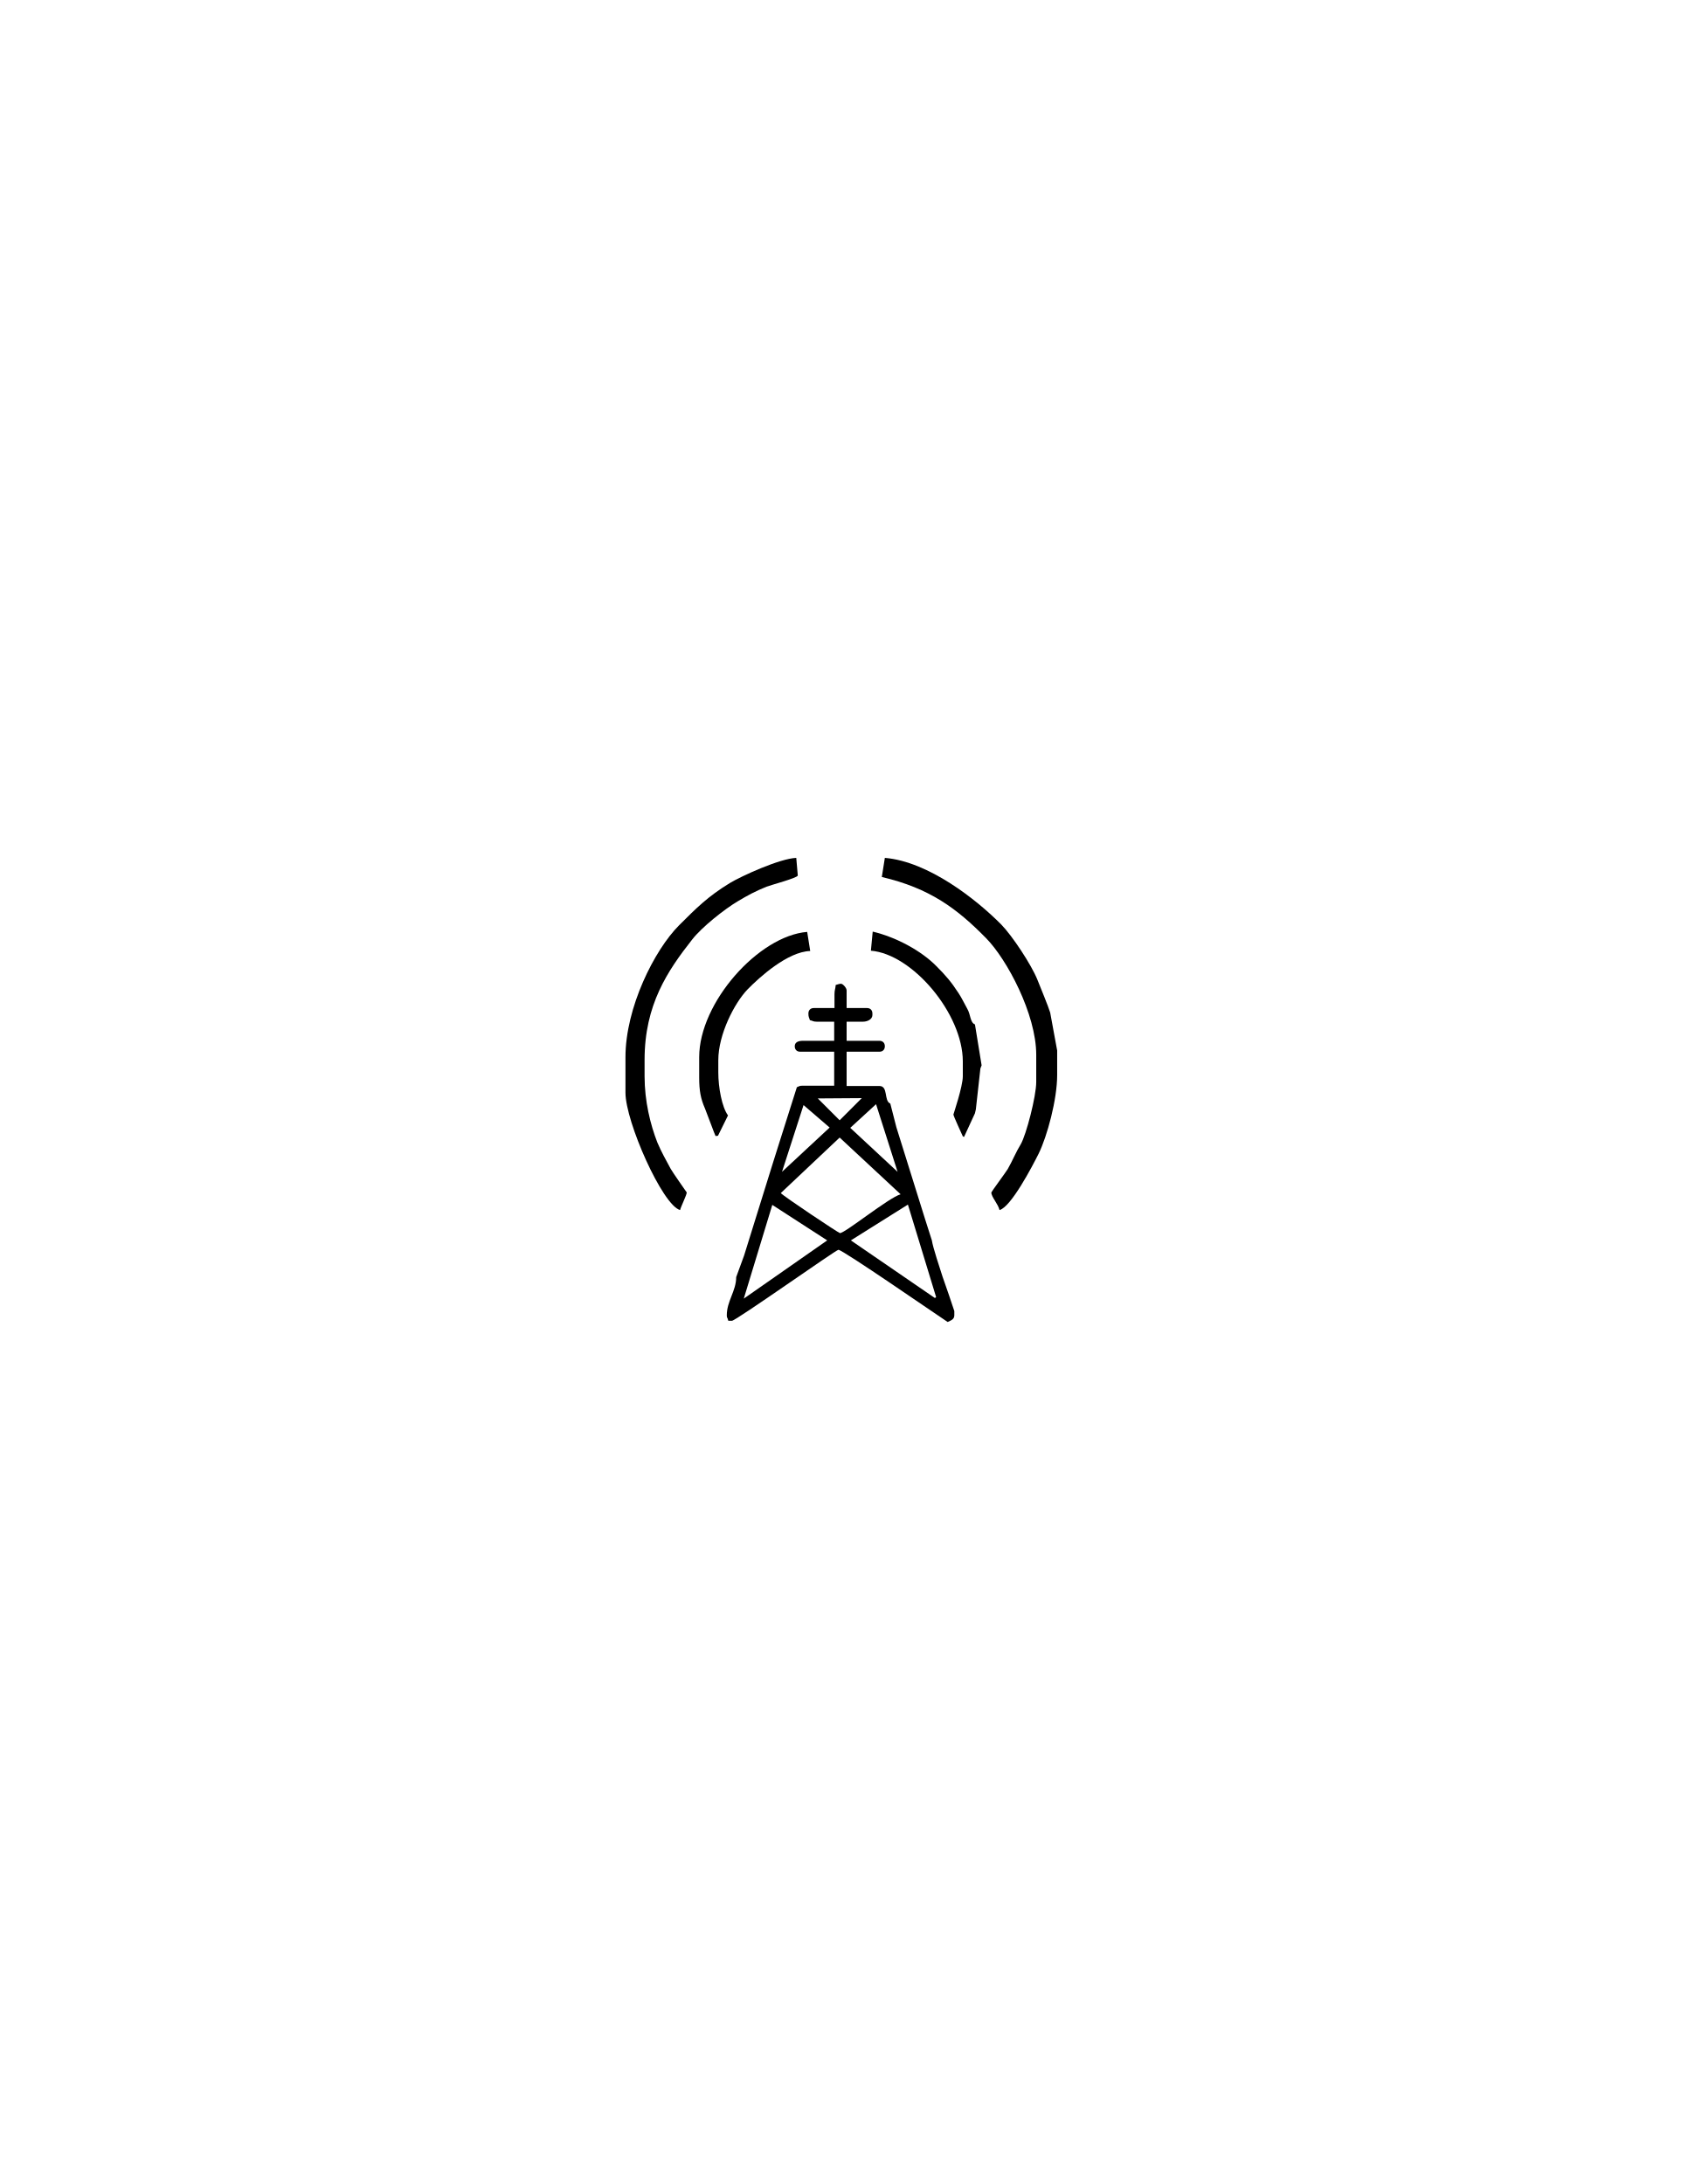
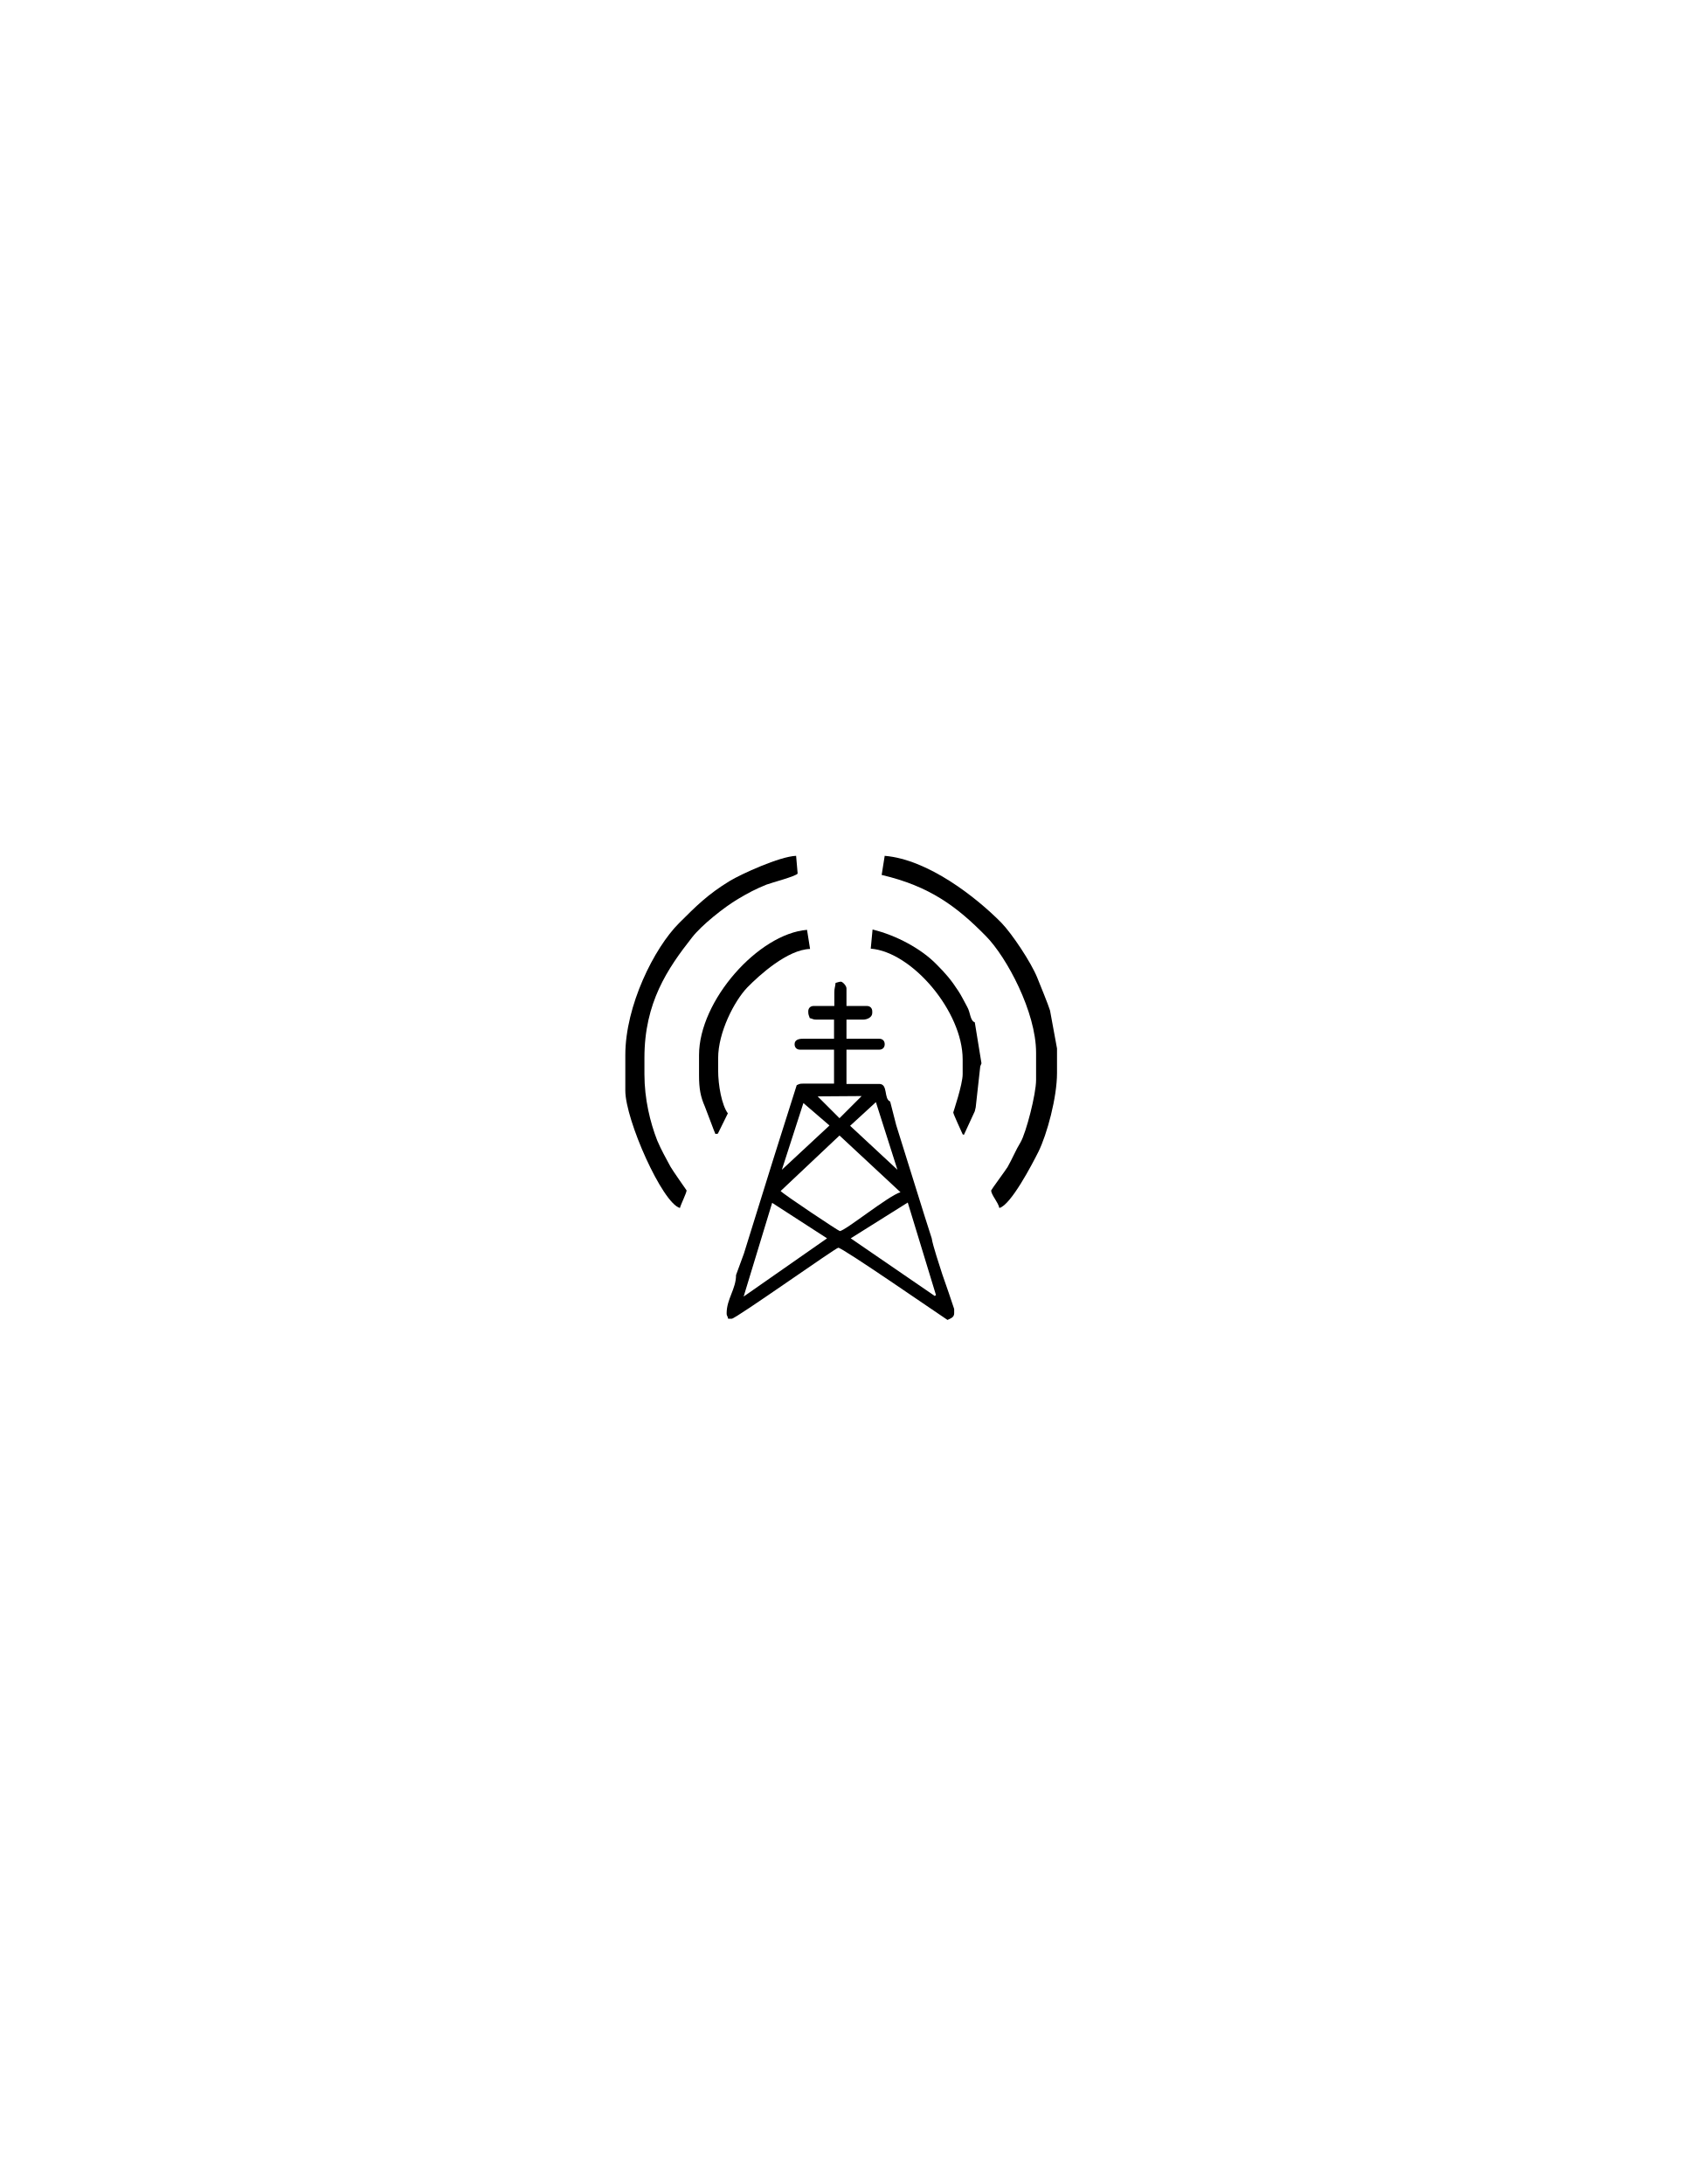
<svg xmlns="http://www.w3.org/2000/svg" version="1.1" id="Version_1.0" x="0px" y="0px" width="612px" height="792px" viewBox="0 0 612 792" enable-background="new 0 0 612 792" xml:space="preserve">
+   <defs id="defs888" />
  <g id="octagon" display="none">
    <line id="mod2_1_" display="inline" fill="none" stroke="#0000FF" stroke-width="2" x1="203.966" y1="445.015" x2="406.199" y2="445.295" />
    <line id="mod1_1_" display="inline" fill="none" stroke="#0000FF" stroke-width="2" x1="203.966" y1="346.985" x2="406.199" y2="346.705" />
    <g id="outFrame" display="inline">
-       <line fill="none" stroke="#0000FF" stroke-width="2" x1="220" y1="309.5" x2="306" y2="273" />
-       <line fill="none" stroke="#0000FF" stroke-width="2" x1="306" y1="273" x2="390.5" y2="309.5" />
-       <line fill="none" stroke="#0000FF" stroke-width="2" x1="390.5" y1="309.5" x2="427" y2="396" />
-       <line fill="none" stroke="#0000FF" stroke-width="2" x1="427" y1="396" x2="390.5" y2="482.5" />
-       <line fill="none" stroke="#0000FF" stroke-width="2" x1="390.5" y1="482.5" x2="306" y2="516" />
-       <line fill="none" stroke="#0000FF" stroke-width="2" x1="306" y1="516" x2="220" y2="482.5" />
-       <line fill="none" stroke="#0000FF" stroke-width="2" x1="220" y1="482.5" x2="183" y2="396" />
-       <line fill="none" stroke="#0000FF" stroke-width="2" x1="183" y1="396" x2="220" y2="309.5" />
+       <line fill="none" stroke="#0000FF" stroke-width="2" x1="220" y1="309.5" x2="306" y2="273" id="line859" />
+       <line fill="none" stroke="#0000FF" stroke-width="2" x1="306" y1="273" x2="390.5" y2="309.5" id="line861" />
+       <line fill="none" stroke="#0000FF" stroke-width="2" x1="390.5" y1="309.5" x2="427" y2="396" id="line863" />
+       <line fill="none" stroke="#0000FF" stroke-width="2" x1="427" y1="396" x2="390.5" y2="482.5" id="line865" />
+       <line fill="none" stroke="#0000FF" stroke-width="2" x1="390.5" y1="482.5" x2="306" y2="516" id="line867" />
+       <line fill="none" stroke="#0000FF" stroke-width="2" x1="306" y1="516" x2="220" y2="482.5" id="line869" />
+       <line fill="none" stroke="#0000FF" stroke-width="2" x1="220" y1="482.5" x2="183" y2="396" id="line871" />
+       <line fill="none" stroke="#0000FF" stroke-width="2" x1="183" y1="396" x2="220" y2="309.5" id="line873" />
    </g>
  </g>
  <g id="main">
-     <g transform="scale(110) translate(0.572727 0.818182)">
-       <path id="_42218880" d="M1.732,2.667v0.067c0,0.044,0.005,0.07,0.019,0.102c0.004,0.009,0.034,0.091,0.035,0.091l0.008-0.001    l0.033-0.067c-0.02-0.027-0.032-0.092-0.032-0.142v-0.04c0-0.085,0.053-0.188,0.096-0.233c0.04-0.041,0.133-0.125,0.207-0.127    l-0.01-0.063C1.928,2.267,1.732,2.487,1.732,2.667z" />
-       <path id="_95654976" d="M1.489,2.667v0.117c0,0.096,0.122,0.371,0.18,0.387c0.003-0.012,0.022-0.05,0.022-0.058    c0,0-0.047-0.067-0.053-0.078c-0.016-0.03-0.03-0.054-0.044-0.087C1.571,2.889,1.552,2.812,1.552,2.73V2.676    c0-0.182,0.076-0.294,0.157-0.397c0.031-0.04,0.106-0.1,0.152-0.127C1.893,2.133,1.917,2.12,1.954,2.105    C1.966,2.1,2.057,2.076,2.057,2.068L2.052,2.01C1.998,2.012,1.871,2.07,1.833,2.093c-0.072,0.044-0.11,0.082-0.167,0.139    C1.584,2.314,1.489,2.504,1.489,2.667L1.489,2.667z" />
-       <path id="_230091728" d="M2.298,2.316c0.137,0.011,0.303,0.208,0.303,0.365V2.73c0,0.034-0.031,0.125-0.031,0.126    c0,0.005,0.028,0.065,0.031,0.072L2.605,2.93l0.036-0.078l0.003-0.013l0.015-0.135l0.004-0.01L2.641,2.559    C2.625,2.553,2.627,2.527,2.616,2.508C2.606,2.49,2.597,2.471,2.587,2.456C2.563,2.419,2.545,2.398,2.514,2.367    c-0.049-0.05-0.131-0.095-0.21-0.114L2.298,2.316z" />
-       <path id="_230091784" d="M2.334,2.073C2.492,2.11,2.582,2.177,2.678,2.275c0.068,0.069,0.165,0.25,0.165,0.384v0.09    c0,0.047-0.033,0.174-0.051,0.205C2.776,2.98,2.765,3.008,2.749,3.036c-0.006,0.01-0.054,0.075-0.054,0.077    c0,0.015,0.022,0.037,0.027,0.058C2.76,3.161,2.83,3.027,2.851,2.985c0.028-0.057,0.061-0.178,0.061-0.259V2.645    c0-0.002-0.021-0.112-0.023-0.125C2.883,2.5,2.857,2.437,2.847,2.412c-0.02-0.05-0.083-0.145-0.119-0.182    c-0.081-0.082-0.24-0.208-0.384-0.22L2.334,2.073z" />
-       <path id="_42189704" d="M2.42,3.153l0.093,0.305L2.509,3.461l-0.277-0.19L2.42,3.153z M1.973,3.154l0.181,0.117L1.879,3.463    L1.973,3.154z M2.195,2.932l0.201,0.187c-0.039,0.011-0.183,0.128-0.2,0.128c-0.004,0-0.187-0.122-0.195-0.132L2.195,2.932z     M2.315,2.822l0.071,0.223L2.23,2.9L2.315,2.822z M2.076,2.825l0.086,0.074L2.005,3.045L2.076,2.825z M2.123,2.803l0.145-0.001    L2.195,2.875L2.123,2.803z M2.182,2.429C2.181,2.443,2.178,2.445,2.178,2.46v0.045H2.11c-0.011,0-0.018,0.007-0.018,0.018    c0,0.012,0.002,0.012,0.005,0.022c0.01,0.002,0.01,0.005,0.022,0.005h0.058v0.063H2.074c-0.014,0-0.027,0.004-0.027,0.018    c0,0.011,0.007,0.018,0.018,0.018h0.112v0.112H2.074c-0.012,0-0.012,0.002-0.02,0.005l-0.057,0.18L1.974,3.019L1.88,3.321    L1.854,3.392c0,0.046-0.031,0.079-0.031,0.126c0,0.01,0.002,0.005,0.005,0.018H1.84c0.013,0,0.343-0.234,0.351-0.234    c0.014,0,0.322,0.213,0.36,0.238c0.01-0.005,0.022-0.008,0.022-0.022V3.504c0-0.001-0.034-0.101-0.039-0.114    C2.526,3.365,2.502,3.293,2.499,3.271L2.476,3.199L2.382,2.898L2.362,2.82C2.34,2.811,2.356,2.762,2.326,2.762H2.218V2.649h0.108    c0.011,0,0.018-0.007,0.018-0.018S2.337,2.613,2.326,2.613H2.218V2.55h0.054c0.015,0,0.031-0.008,0.031-0.022V2.523    c0-0.011-0.007-0.018-0.018-0.018H2.218V2.447c0-0.009-0.013-0.022-0.018-0.022C2.199,2.424,2.184,2.428,2.182,2.429z" />
+     <g id="g882" transform="translate(62.94596,89.25564)">
+       <path id="_42218880" d="m 190.52,293.37 v 7.37 c 0,4.84 0.55,7.7 2.09,11.22 0.44,0.99 3.74,10.01 3.85,10.01 l 0.88,-0.11 3.63,-7.37 c -2.2,-2.97 -3.52,-10.12 -3.52,-15.62 v -4.4 c 0,-9.35 5.83,-20.68 10.56,-25.63 4.4,-4.51 14.63,-13.75 22.77,-13.97 l -1.1,-6.93 c -17.6,1.43 -39.16,25.63 -39.16,45.43 z" />
+       <path id="_95654976" d="m 163.79,293.37 v 12.87 c 0,10.56 13.42,40.81 19.8,42.57 0.33,-1.32 2.42,-5.5 2.42,-6.38 0,0 -5.17,-7.37 -5.83,-8.58 -1.76,-3.3 -3.3,-5.94 -4.84,-9.57 -2.53,-6.49 -4.62,-14.96 -4.62,-23.98 v -5.94 c 0,-20.02 8.36,-32.34 17.27,-43.67 3.41,-4.4 11.66,-11 16.72,-13.97 3.52,-2.09 6.16,-3.52 10.23,-5.17 1.32,-0.55 11.33,-3.19 11.33,-4.07 l -0.55,-6.38 c -5.94,0.22 -19.91,6.6 -24.09,9.13 -7.92,4.84 -12.1,9.02 -18.37,15.29 -9.02,9.02 -19.47,29.92 -19.47,47.85 z" />
+       <path id="_230091728" d="m 252.78,254.76 c 15.07,1.21 33.33,22.88 33.33,40.15 v 5.39 c 0,3.74 -3.41,13.75 -3.41,13.86 0,0.55 3.08,7.15 3.41,7.92 l 0.44,0.22 3.96,-8.58 0.33,-1.43 1.65,-14.85 0.44,-1.1 -2.42,-14.85 c -1.76,-0.66 -1.54,-3.52 -2.75,-5.61 -1.1,-1.98 -2.09,-4.07 -3.19,-5.72 -2.64,-4.07 -4.62,-6.38 -8.03,-9.79 -5.39,-5.5 -14.41,-10.45 -23.1,-12.54 z" />
+       <path id="_230091784" d="m 256.74,228.03 c 17.38,4.07 27.28,11.44 37.84,22.22 7.48,7.59 18.15,27.5 18.15,42.24 v 9.9 c 0,5.17 -3.63,19.14 -5.61,22.55 -1.76,2.86 -2.97,5.94 -4.73,9.02 -0.66,1.1 -5.94,8.25 -5.94,8.47 0,1.65 2.42,4.07 2.97,6.38 4.18,-1.1 11.88,-15.84 14.19,-20.46 3.08,-6.27 6.71,-19.58 6.71,-28.49 v -8.91 c 0,-0.22 -2.31,-12.32 -2.53,-13.75 -0.66,-2.2 -3.52,-9.13 -4.62,-11.88 -2.2,-5.5 -9.13,-15.95 -13.09,-20.02 -8.91,-9.02 -26.4,-22.88 -42.24,-24.2 z" />
+       <path id="_42189704" d="m 266.2,346.83 10.23,33.55 -0.44,0.33 -30.47,-20.9 z m -49.17,0.11 19.91,12.87 -30.25,21.12 z m 24.42,-24.42 22.11,20.57 c -4.29,1.21 -20.13,14.08 -22,14.08 -0.44,0 -20.57,-13.42 -21.45,-14.52 z m 13.2,-12.1 7.81,24.53 L 245.3,319 Z m -26.29,0.33 9.46,8.14 -17.27,16.06 z m 5.17,-2.42 15.95,-0.11 -8.03,8.03 z m 6.49,-41.14 c -0.11,1.54 -0.44,1.76 -0.44,3.41 v 4.95 h -7.48 c -1.21,0 -1.98,0.77 -1.98,1.98 0,1.32 0.22,1.32 0.55,2.42 1.1,0.22 1.1,0.55 2.42,0.55 h 6.38 v 6.93 h -11.33 c -1.54,0 -2.97,0.44 -2.97,1.98 0,1.21 0.77,1.98 1.98,1.98 h 12.32 v 12.32 h -11.33 c -1.32,0 -1.32,0.22 -2.2,0.55 l -6.27,19.8 -2.53,8.03 -10.34,33.22 -2.86,7.81 c 0,5.06 -3.41,8.69 -3.41,13.86 0,1.1 0.22,0.55 0.55,1.98 h 1.32 c 1.43,0 37.73,-25.74 38.61,-25.74 1.54,0 35.42,23.43 39.6,26.18 1.1,-0.55 2.42,-0.88 2.42,-2.42 v -1.54 c 0,-0.11 -3.74,-11.11 -4.29,-12.54 -0.88,-2.75 -3.52,-10.67 -3.85,-13.09 l -2.53,-7.92 -10.34,-33.11 -2.2,-8.58 c -2.42,-0.99 -0.66,-6.38 -3.96,-6.38 h -11.88 v -12.43 h 11.88 c 1.21,0 1.98,-0.77 1.98,-1.98 0,-1.21 -0.77,-1.98 -1.98,-1.98 h -11.88 v -6.93 h 5.94 c 1.65,0 3.41,-0.88 3.41,-2.42 v -0.55 c 0,-1.21 -0.77,-1.98 -1.98,-1.98 h -7.37 v -6.38 c 0,-0.99 -1.43,-2.42 -1.98,-2.42 -0.11,-0.11 -1.76,0.33 -1.98,0.44 z" />
    </g>
  </g>
</svg>
